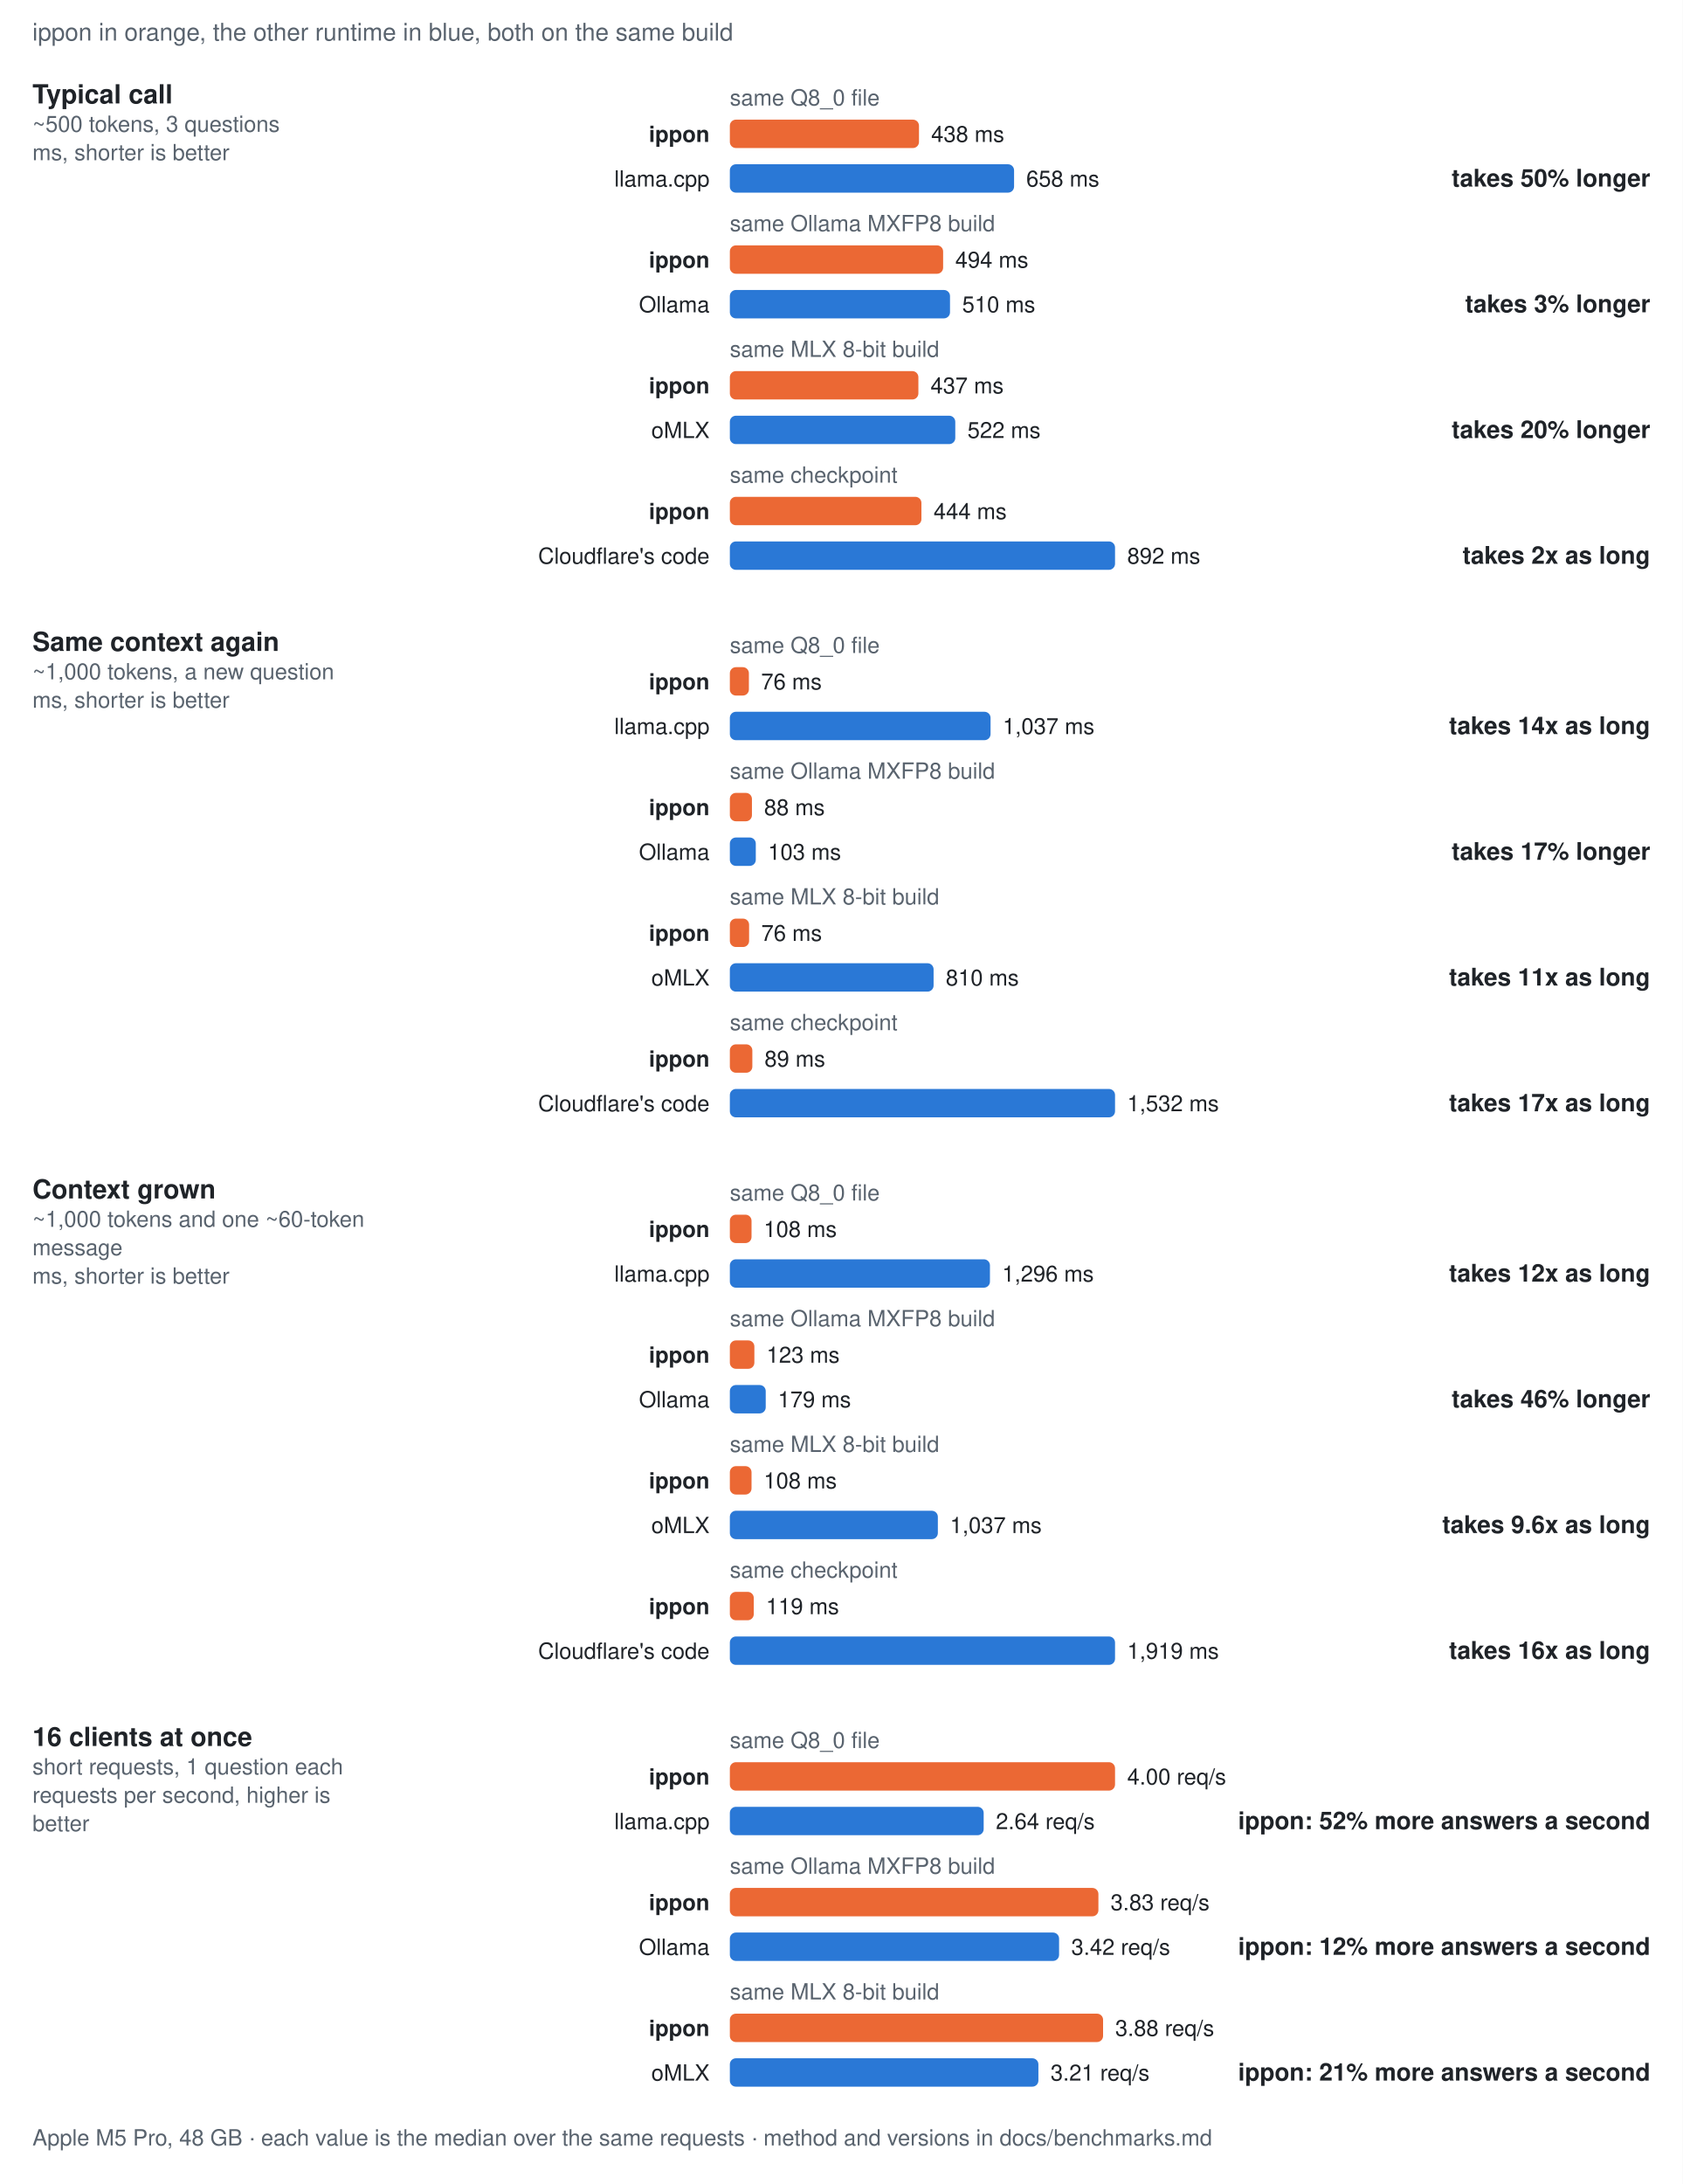
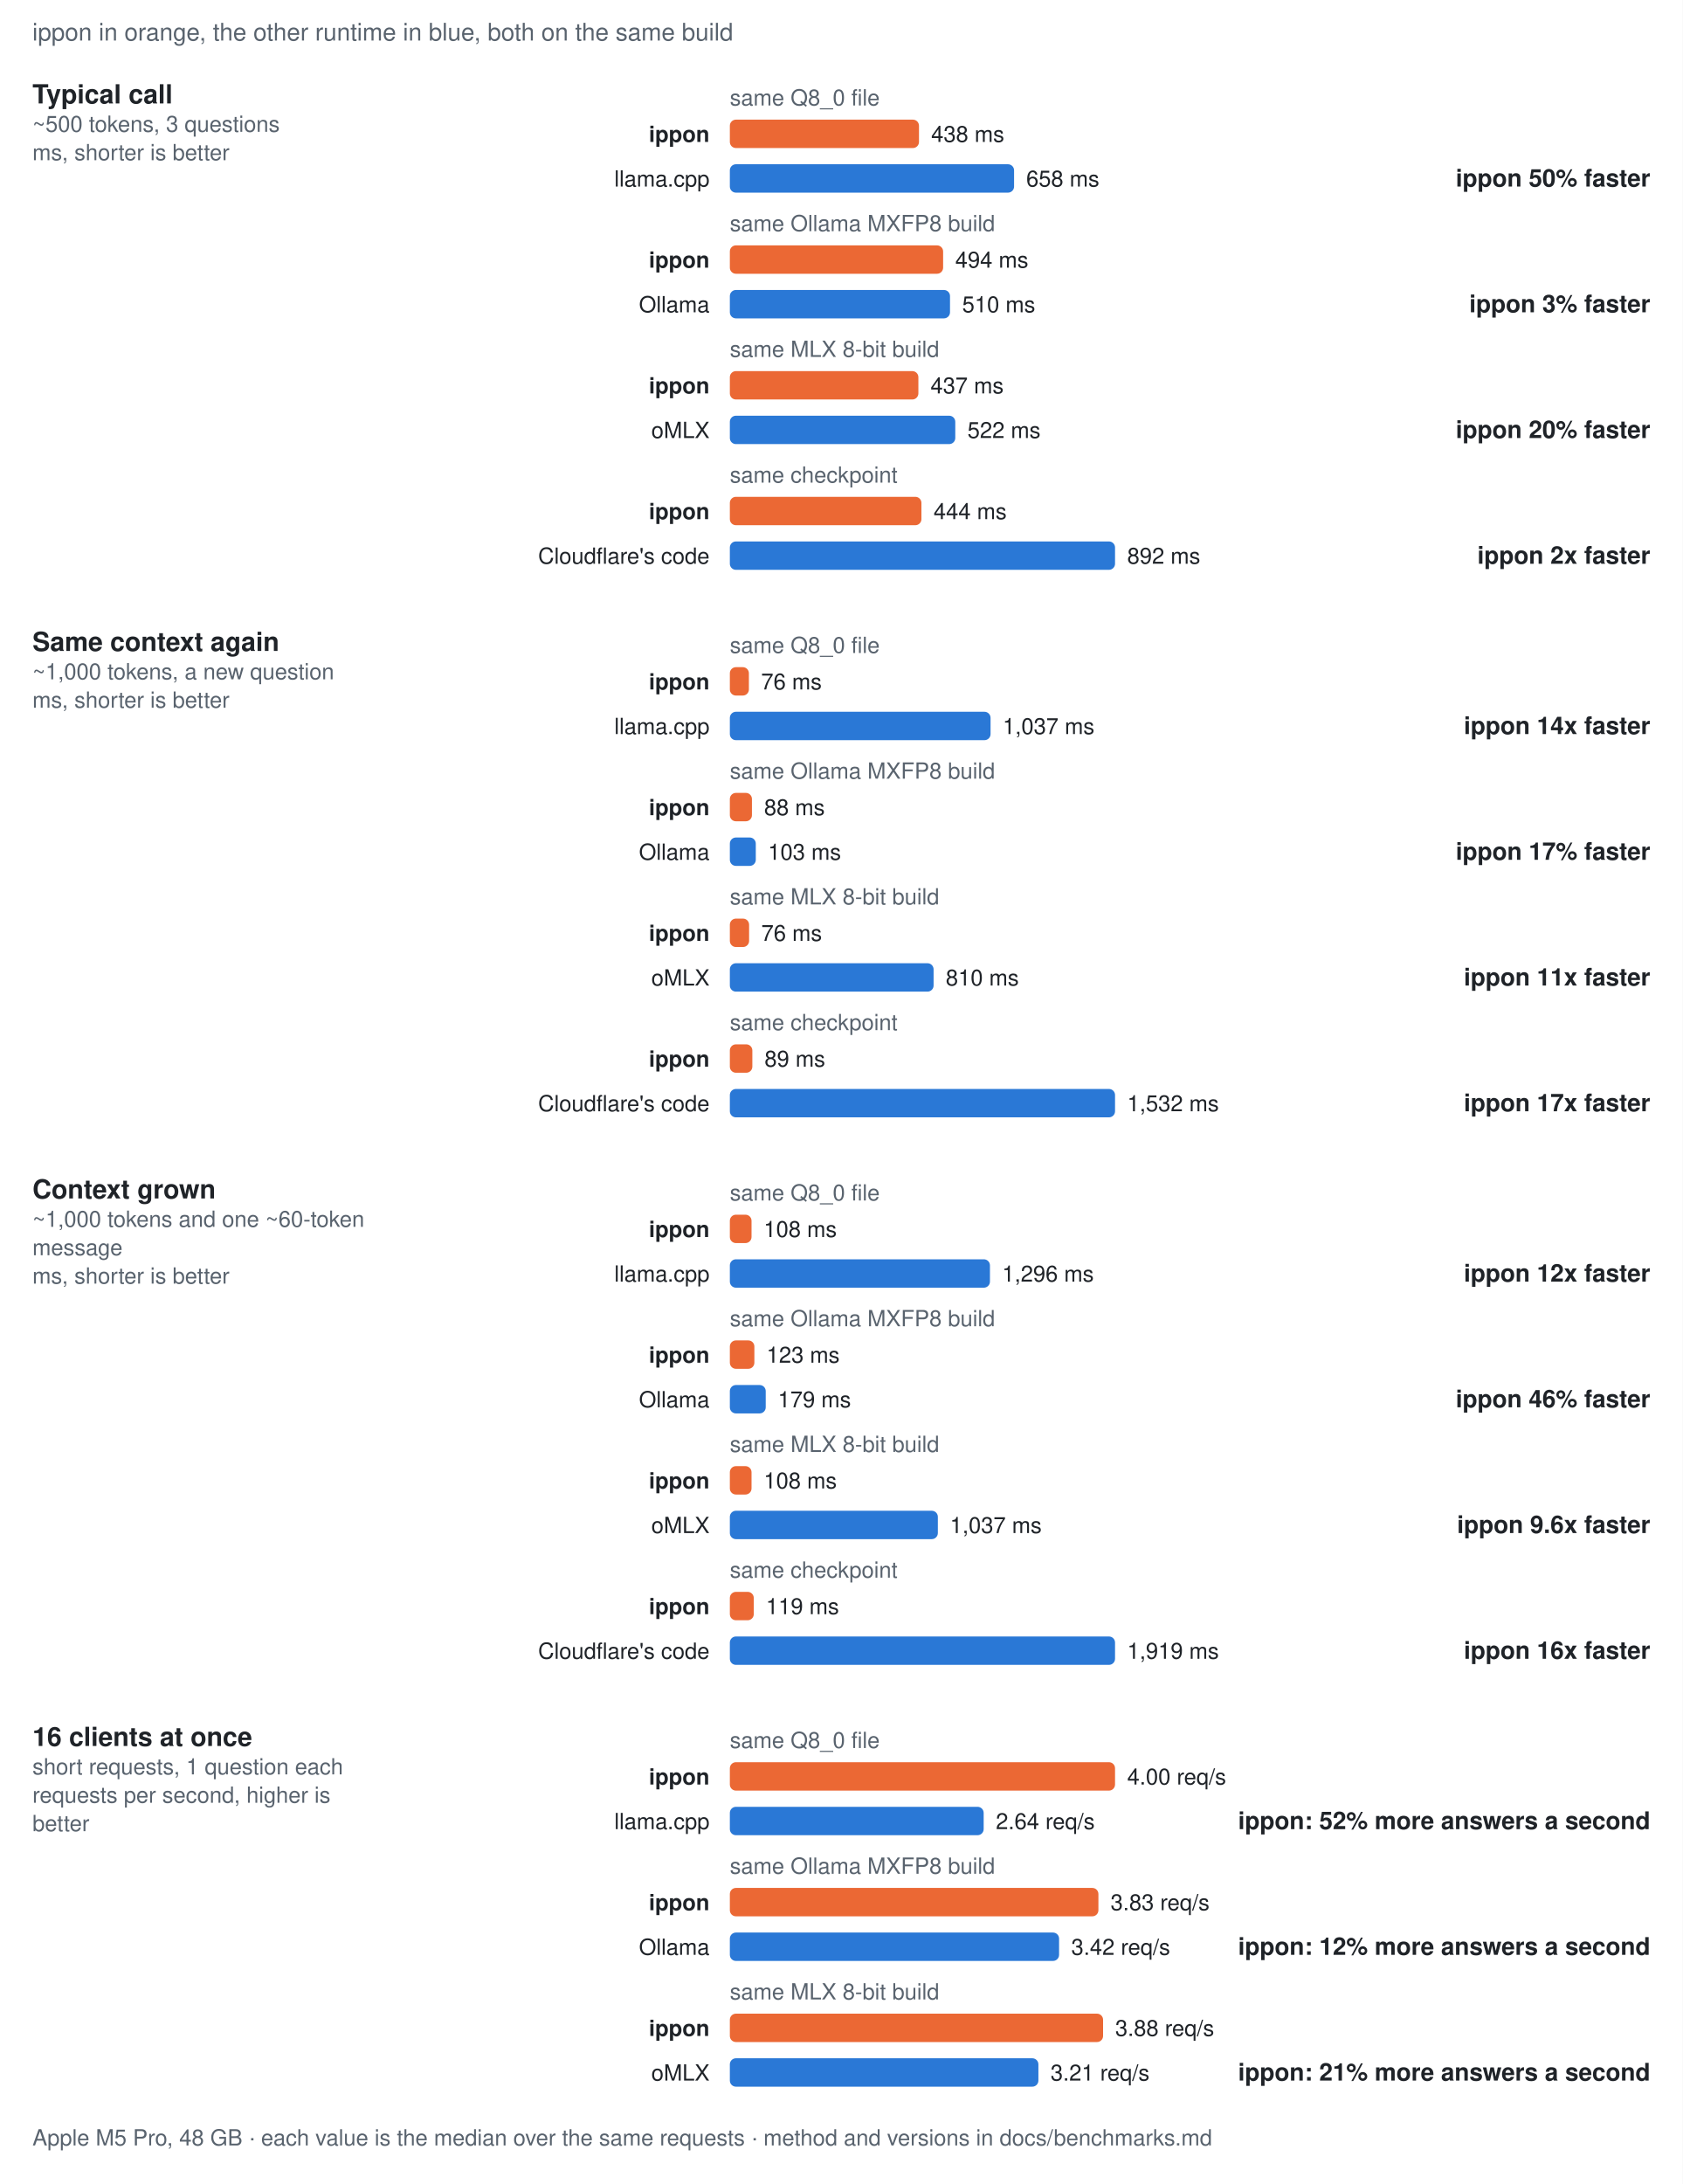
<svg xmlns="http://www.w3.org/2000/svg" width="830" height="1077" viewBox="0 0 830 1077" font-family="-apple-system, BlinkMacSystemFont, 'Segoe UI', Helvetica, Arial, sans-serif" role="img" aria-label="Clef-Flash 9B">
  <rect width="830" height="1077" fill="#ffffff" />
  <text x="16.0" y="20.0" font-size="12" font-weight="400" text-anchor="start" fill="#59636e">ippon in orange, the other runtime in blue, both on the same build</text>
  <text x="16.0" y="51.0" font-size="13" font-weight="600" text-anchor="start" fill="#1f2328">Typical call</text>
  <text x="16.0" y="65.0" font-size="11" font-weight="400" text-anchor="start" fill="#59636e">~500 tokens, 3 questions</text>
  <text x="16.0" y="79.0" font-size="11" font-weight="400" text-anchor="start" fill="#59636e">ms, shorter is better</text>
  <text x="360.0" y="52.0" font-size="11" font-weight="400" text-anchor="start" fill="#59636e">same Q8_0 file</text>
  <text x="350.0" y="70.0" font-size="11" font-weight="600" text-anchor="end" fill="#1f2328">ippon</text>
  <rect x="360" y="59.0" width="93.3" height="14" rx="3" fill="#eb6834" />
  <text x="459.3" y="70.0" font-size="11" font-weight="400" text-anchor="start" fill="#1f2328">438 ms</text>
  <text x="350.0" y="92.0" font-size="11" font-weight="400" text-anchor="end" fill="#1f2328">llama.cpp</text>
  <rect x="360" y="81.0" width="140.2" height="14" rx="3" fill="#2a78d6" />
  <text x="506.2" y="92.0" font-size="11" font-weight="400" text-anchor="start" fill="#1f2328">658 ms</text>
-   <text x="814.0" y="92.0" font-size="12" font-weight="600" text-anchor="end" fill="#1f2328">takes 50% longer</text>
+   <text x="814.0" y="92.0" font-size="12" font-weight="600" text-anchor="end" fill="#1f2328">ippon 50% faster</text>
  <text x="360.0" y="114.0" font-size="11" font-weight="400" text-anchor="start" fill="#59636e">same Ollama MXFP8 build</text>
  <text x="350.0" y="132.0" font-size="11" font-weight="600" text-anchor="end" fill="#1f2328">ippon</text>
  <rect x="360" y="121.0" width="105.2" height="14" rx="3" fill="#eb6834" />
  <text x="471.2" y="132.0" font-size="11" font-weight="400" text-anchor="start" fill="#1f2328">494 ms</text>
  <text x="350.0" y="154.0" font-size="11" font-weight="400" text-anchor="end" fill="#1f2328">Ollama</text>
  <rect x="360" y="143.0" width="108.6" height="14" rx="3" fill="#2a78d6" />
  <text x="474.6" y="154.0" font-size="11" font-weight="400" text-anchor="start" fill="#1f2328">510 ms</text>
-   <text x="814.0" y="154.0" font-size="12" font-weight="600" text-anchor="end" fill="#1f2328">takes 3% longer</text>
+   <text x="814.0" y="154.0" font-size="12" font-weight="600" text-anchor="end" fill="#1f2328">ippon 3% faster</text>
  <text x="360.0" y="176.0" font-size="11" font-weight="400" text-anchor="start" fill="#59636e">same MLX 8-bit build</text>
  <text x="350.0" y="194.0" font-size="11" font-weight="600" text-anchor="end" fill="#1f2328">ippon</text>
  <rect x="360" y="183.0" width="93.0" height="14" rx="3" fill="#eb6834" />
  <text x="459.0" y="194.0" font-size="11" font-weight="400" text-anchor="start" fill="#1f2328">437 ms</text>
  <text x="350.0" y="216.0" font-size="11" font-weight="400" text-anchor="end" fill="#1f2328">oMLX</text>
  <rect x="360" y="205.0" width="111.2" height="14" rx="3" fill="#2a78d6" />
  <text x="477.2" y="216.0" font-size="11" font-weight="400" text-anchor="start" fill="#1f2328">522 ms</text>
-   <text x="814.0" y="216.0" font-size="12" font-weight="600" text-anchor="end" fill="#1f2328">takes 20% longer</text>
+   <text x="814.0" y="216.0" font-size="12" font-weight="600" text-anchor="end" fill="#1f2328">ippon 20% faster</text>
  <text x="360.0" y="238.0" font-size="11" font-weight="400" text-anchor="start" fill="#59636e">same checkpoint</text>
  <text x="350.0" y="256.0" font-size="11" font-weight="600" text-anchor="end" fill="#1f2328">ippon</text>
  <rect x="360" y="245.0" width="94.5" height="14" rx="3" fill="#eb6834" />
  <text x="460.5" y="256.0" font-size="11" font-weight="400" text-anchor="start" fill="#1f2328">444 ms</text>
  <text x="350.0" y="278.0" font-size="11" font-weight="400" text-anchor="end" fill="#1f2328">Cloudflare's code</text>
  <rect x="360" y="267.0" width="190.0" height="14" rx="3" fill="#2a78d6" />
  <text x="556.0" y="278.0" font-size="11" font-weight="400" text-anchor="start" fill="#1f2328">892 ms</text>
-   <text x="814.0" y="278.0" font-size="12" font-weight="600" text-anchor="end" fill="#1f2328">takes 2x as long</text>
+   <text x="814.0" y="278.0" font-size="12" font-weight="600" text-anchor="end" fill="#1f2328">ippon 2x faster</text>
  <text x="16.0" y="321.0" font-size="13" font-weight="600" text-anchor="start" fill="#1f2328">Same context again</text>
  <text x="16.0" y="335.0" font-size="11" font-weight="400" text-anchor="start" fill="#59636e">~1,000 tokens, a new question</text>
  <text x="16.0" y="349.0" font-size="11" font-weight="400" text-anchor="start" fill="#59636e">ms, shorter is better</text>
  <text x="360.0" y="322.0" font-size="11" font-weight="400" text-anchor="start" fill="#59636e">same Q8_0 file</text>
  <text x="350.0" y="340.0" font-size="11" font-weight="600" text-anchor="end" fill="#1f2328">ippon</text>
  <rect x="360" y="329.0" width="9.4" height="14" rx="3" fill="#eb6834" />
  <text x="375.4" y="340.0" font-size="11" font-weight="400" text-anchor="start" fill="#1f2328">76 ms</text>
  <text x="350.0" y="362.0" font-size="11" font-weight="400" text-anchor="end" fill="#1f2328">llama.cpp</text>
  <rect x="360" y="351.0" width="128.6" height="14" rx="3" fill="#2a78d6" />
  <text x="494.6" y="362.0" font-size="11" font-weight="400" text-anchor="start" fill="#1f2328">1,037 ms</text>
-   <text x="814.0" y="362.0" font-size="12" font-weight="600" text-anchor="end" fill="#1f2328">takes 14x as long</text>
+   <text x="814.0" y="362.0" font-size="12" font-weight="600" text-anchor="end" fill="#1f2328">ippon 14x faster</text>
  <text x="360.0" y="384.0" font-size="11" font-weight="400" text-anchor="start" fill="#59636e">same Ollama MXFP8 build</text>
  <text x="350.0" y="402.0" font-size="11" font-weight="600" text-anchor="end" fill="#1f2328">ippon</text>
  <rect x="360" y="391.0" width="10.9" height="14" rx="3" fill="#eb6834" />
  <text x="376.9" y="402.0" font-size="11" font-weight="400" text-anchor="start" fill="#1f2328">88 ms</text>
  <text x="350.0" y="424.0" font-size="11" font-weight="400" text-anchor="end" fill="#1f2328">Ollama</text>
  <rect x="360" y="413.0" width="12.8" height="14" rx="3" fill="#2a78d6" />
  <text x="378.8" y="424.0" font-size="11" font-weight="400" text-anchor="start" fill="#1f2328">103 ms</text>
-   <text x="814.0" y="424.0" font-size="12" font-weight="600" text-anchor="end" fill="#1f2328">takes 17% longer</text>
+   <text x="814.0" y="424.0" font-size="12" font-weight="600" text-anchor="end" fill="#1f2328">ippon 17% faster</text>
  <text x="360.0" y="446.0" font-size="11" font-weight="400" text-anchor="start" fill="#59636e">same MLX 8-bit build</text>
  <text x="350.0" y="464.0" font-size="11" font-weight="600" text-anchor="end" fill="#1f2328">ippon</text>
  <rect x="360" y="453.0" width="9.5" height="14" rx="3" fill="#eb6834" />
  <text x="375.5" y="464.0" font-size="11" font-weight="400" text-anchor="start" fill="#1f2328">76 ms</text>
  <text x="350.0" y="486.0" font-size="11" font-weight="400" text-anchor="end" fill="#1f2328">oMLX</text>
  <rect x="360" y="475.0" width="100.5" height="14" rx="3" fill="#2a78d6" />
  <text x="466.5" y="486.0" font-size="11" font-weight="400" text-anchor="start" fill="#1f2328">810 ms</text>
-   <text x="814.0" y="486.0" font-size="12" font-weight="600" text-anchor="end" fill="#1f2328">takes 11x as long</text>
+   <text x="814.0" y="486.0" font-size="12" font-weight="600" text-anchor="end" fill="#1f2328">ippon 11x faster</text>
  <text x="360.0" y="508.0" font-size="11" font-weight="400" text-anchor="start" fill="#59636e">same checkpoint</text>
  <text x="350.0" y="526.0" font-size="11" font-weight="600" text-anchor="end" fill="#1f2328">ippon</text>
  <rect x="360" y="515.0" width="11.1" height="14" rx="3" fill="#eb6834" />
  <text x="377.1" y="526.0" font-size="11" font-weight="400" text-anchor="start" fill="#1f2328">89 ms</text>
  <text x="350.0" y="548.0" font-size="11" font-weight="400" text-anchor="end" fill="#1f2328">Cloudflare's code</text>
  <rect x="360" y="537.0" width="190.0" height="14" rx="3" fill="#2a78d6" />
  <text x="556.0" y="548.0" font-size="11" font-weight="400" text-anchor="start" fill="#1f2328">1,532 ms</text>
-   <text x="814.0" y="548.0" font-size="12" font-weight="600" text-anchor="end" fill="#1f2328">takes 17x as long</text>
+   <text x="814.0" y="548.0" font-size="12" font-weight="600" text-anchor="end" fill="#1f2328">ippon 17x faster</text>
  <text x="16.0" y="591.0" font-size="13" font-weight="600" text-anchor="start" fill="#1f2328">Context grown</text>
  <text x="16.0" y="605.0" font-size="11" font-weight="400" text-anchor="start" fill="#59636e">~1,000 tokens and one ~60-token</text>
  <text x="16.0" y="619.0" font-size="11" font-weight="400" text-anchor="start" fill="#59636e">message</text>
  <text x="16.0" y="633.0" font-size="11" font-weight="400" text-anchor="start" fill="#59636e">ms, shorter is better</text>
  <text x="360.0" y="592.0" font-size="11" font-weight="400" text-anchor="start" fill="#59636e">same Q8_0 file</text>
  <text x="350.0" y="610.0" font-size="11" font-weight="600" text-anchor="end" fill="#1f2328">ippon</text>
  <rect x="360" y="599.0" width="10.7" height="14" rx="3" fill="#eb6834" />
  <text x="376.7" y="610.0" font-size="11" font-weight="400" text-anchor="start" fill="#1f2328">108 ms</text>
  <text x="350.0" y="632.0" font-size="11" font-weight="400" text-anchor="end" fill="#1f2328">llama.cpp</text>
  <rect x="360" y="621.0" width="128.3" height="14" rx="3" fill="#2a78d6" />
  <text x="494.3" y="632.0" font-size="11" font-weight="400" text-anchor="start" fill="#1f2328">1,296 ms</text>
-   <text x="814.0" y="632.0" font-size="12" font-weight="600" text-anchor="end" fill="#1f2328">takes 12x as long</text>
+   <text x="814.0" y="632.0" font-size="12" font-weight="600" text-anchor="end" fill="#1f2328">ippon 12x faster</text>
  <text x="360.0" y="654.0" font-size="11" font-weight="400" text-anchor="start" fill="#59636e">same Ollama MXFP8 build</text>
  <text x="350.0" y="672.0" font-size="11" font-weight="600" text-anchor="end" fill="#1f2328">ippon</text>
  <rect x="360" y="661.0" width="12.1" height="14" rx="3" fill="#eb6834" />
  <text x="378.1" y="672.0" font-size="11" font-weight="400" text-anchor="start" fill="#1f2328">123 ms</text>
  <text x="350.0" y="694.0" font-size="11" font-weight="400" text-anchor="end" fill="#1f2328">Ollama</text>
  <rect x="360" y="683.0" width="17.7" height="14" rx="3" fill="#2a78d6" />
  <text x="383.7" y="694.0" font-size="11" font-weight="400" text-anchor="start" fill="#1f2328">179 ms</text>
-   <text x="814.0" y="694.0" font-size="12" font-weight="600" text-anchor="end" fill="#1f2328">takes 46% longer</text>
+   <text x="814.0" y="694.0" font-size="12" font-weight="600" text-anchor="end" fill="#1f2328">ippon 46% faster</text>
  <text x="360.0" y="716.0" font-size="11" font-weight="400" text-anchor="start" fill="#59636e">same MLX 8-bit build</text>
  <text x="350.0" y="734.0" font-size="11" font-weight="600" text-anchor="end" fill="#1f2328">ippon</text>
  <rect x="360" y="723.0" width="10.7" height="14" rx="3" fill="#eb6834" />
  <text x="376.7" y="734.0" font-size="11" font-weight="400" text-anchor="start" fill="#1f2328">108 ms</text>
  <text x="350.0" y="756.0" font-size="11" font-weight="400" text-anchor="end" fill="#1f2328">oMLX</text>
  <rect x="360" y="745.0" width="102.6" height="14" rx="3" fill="#2a78d6" />
  <text x="468.6" y="756.0" font-size="11" font-weight="400" text-anchor="start" fill="#1f2328">1,037 ms</text>
-   <text x="814.0" y="756.0" font-size="12" font-weight="600" text-anchor="end" fill="#1f2328">takes 9.6x as long</text>
+   <text x="814.0" y="756.0" font-size="12" font-weight="600" text-anchor="end" fill="#1f2328">ippon 9.6x faster</text>
  <text x="360.0" y="778.0" font-size="11" font-weight="400" text-anchor="start" fill="#59636e">same checkpoint</text>
  <text x="350.0" y="796.0" font-size="11" font-weight="600" text-anchor="end" fill="#1f2328">ippon</text>
  <rect x="360" y="785.0" width="11.8" height="14" rx="3" fill="#eb6834" />
  <text x="377.8" y="796.0" font-size="11" font-weight="400" text-anchor="start" fill="#1f2328">119 ms</text>
  <text x="350.0" y="818.0" font-size="11" font-weight="400" text-anchor="end" fill="#1f2328">Cloudflare's code</text>
  <rect x="360" y="807.0" width="190.0" height="14" rx="3" fill="#2a78d6" />
  <text x="556.0" y="818.0" font-size="11" font-weight="400" text-anchor="start" fill="#1f2328">1,919 ms</text>
-   <text x="814.0" y="818.0" font-size="12" font-weight="600" text-anchor="end" fill="#1f2328">takes 16x as long</text>
+   <text x="814.0" y="818.0" font-size="12" font-weight="600" text-anchor="end" fill="#1f2328">ippon 16x faster</text>
  <text x="16.0" y="861.0" font-size="13" font-weight="600" text-anchor="start" fill="#1f2328">16 clients at once</text>
  <text x="16.0" y="875.0" font-size="11" font-weight="400" text-anchor="start" fill="#59636e">short requests, 1 question each</text>
  <text x="16.0" y="889.0" font-size="11" font-weight="400" text-anchor="start" fill="#59636e">requests per second, higher is</text>
  <text x="16.0" y="903.0" font-size="11" font-weight="400" text-anchor="start" fill="#59636e">better</text>
  <text x="360.0" y="862.0" font-size="11" font-weight="400" text-anchor="start" fill="#59636e">same Q8_0 file</text>
  <text x="350.0" y="880.0" font-size="11" font-weight="600" text-anchor="end" fill="#1f2328">ippon</text>
  <rect x="360" y="869.0" width="190.0" height="14" rx="3" fill="#eb6834" />
  <text x="556.0" y="880.0" font-size="11" font-weight="400" text-anchor="start" fill="#1f2328">4.00 req/s</text>
  <text x="350.0" y="902.0" font-size="11" font-weight="400" text-anchor="end" fill="#1f2328">llama.cpp</text>
  <rect x="360" y="891.0" width="125.2" height="14" rx="3" fill="#2a78d6" />
  <text x="491.2" y="902.0" font-size="11" font-weight="400" text-anchor="start" fill="#1f2328">2.64 req/s</text>
  <text x="814.0" y="902.0" font-size="12" font-weight="600" text-anchor="end" fill="#1f2328">ippon: 52% more answers a second</text>
  <text x="360.0" y="924.0" font-size="11" font-weight="400" text-anchor="start" fill="#59636e">same Ollama MXFP8 build</text>
  <text x="350.0" y="942.0" font-size="11" font-weight="600" text-anchor="end" fill="#1f2328">ippon</text>
  <rect x="360" y="931.0" width="181.8" height="14" rx="3" fill="#eb6834" />
  <text x="547.8" y="942.0" font-size="11" font-weight="400" text-anchor="start" fill="#1f2328">3.83 req/s</text>
  <text x="350.0" y="964.0" font-size="11" font-weight="400" text-anchor="end" fill="#1f2328">Ollama</text>
  <rect x="360" y="953.0" width="162.4" height="14" rx="3" fill="#2a78d6" />
  <text x="528.4" y="964.0" font-size="11" font-weight="400" text-anchor="start" fill="#1f2328">3.42 req/s</text>
  <text x="814.0" y="964.0" font-size="12" font-weight="600" text-anchor="end" fill="#1f2328">ippon: 12% more answers a second</text>
  <text x="360.0" y="986.0" font-size="11" font-weight="400" text-anchor="start" fill="#59636e">same MLX 8-bit build</text>
  <text x="350.0" y="1004.0" font-size="11" font-weight="600" text-anchor="end" fill="#1f2328">ippon</text>
  <rect x="360" y="993.0" width="184.1" height="14" rx="3" fill="#eb6834" />
  <text x="550.1" y="1004.0" font-size="11" font-weight="400" text-anchor="start" fill="#1f2328">3.88 req/s</text>
  <text x="350.0" y="1026.0" font-size="11" font-weight="400" text-anchor="end" fill="#1f2328">oMLX</text>
  <rect x="360" y="1015.0" width="152.2" height="14" rx="3" fill="#2a78d6" />
  <text x="518.2" y="1026.0" font-size="11" font-weight="400" text-anchor="start" fill="#1f2328">3.21 req/s</text>
  <text x="814.0" y="1026.0" font-size="12" font-weight="600" text-anchor="end" fill="#1f2328">ippon: 21% more answers a second</text>
  <text x="16.0" y="1058.0" font-size="11" font-weight="400" text-anchor="start" fill="#59636e">Apple M5 Pro, 48 GB · each value is the median over the same requests · method and versions in docs/benchmarks.md</text>
</svg>
